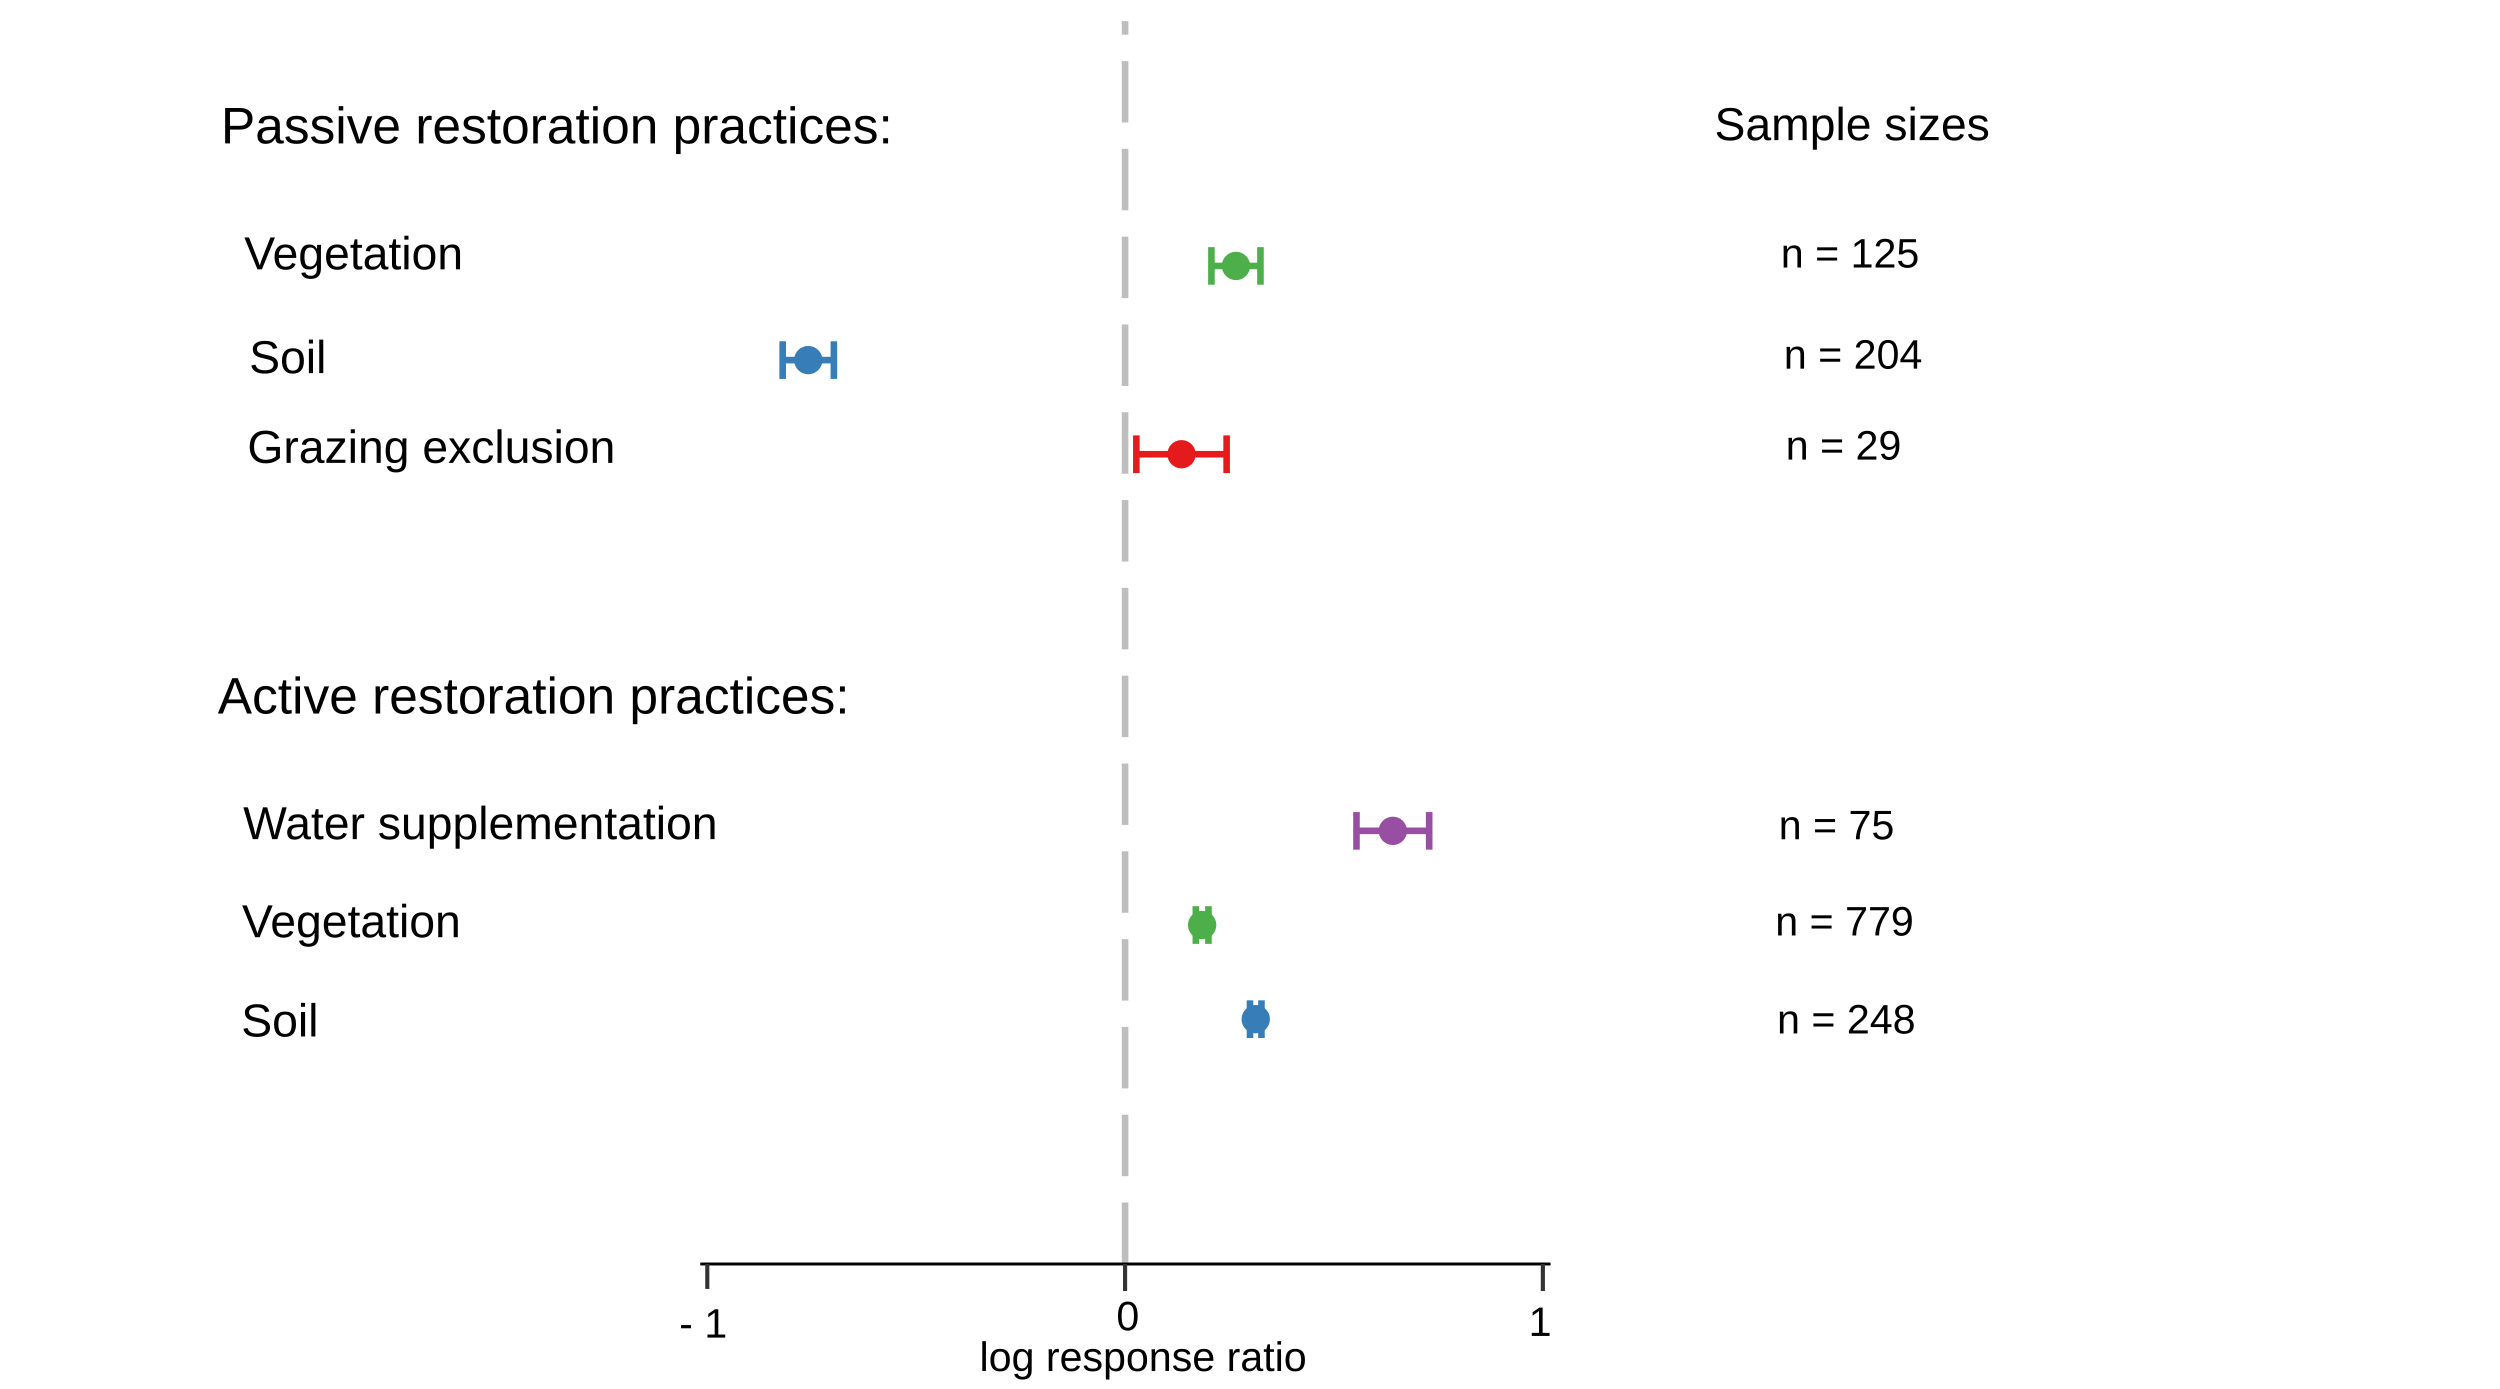
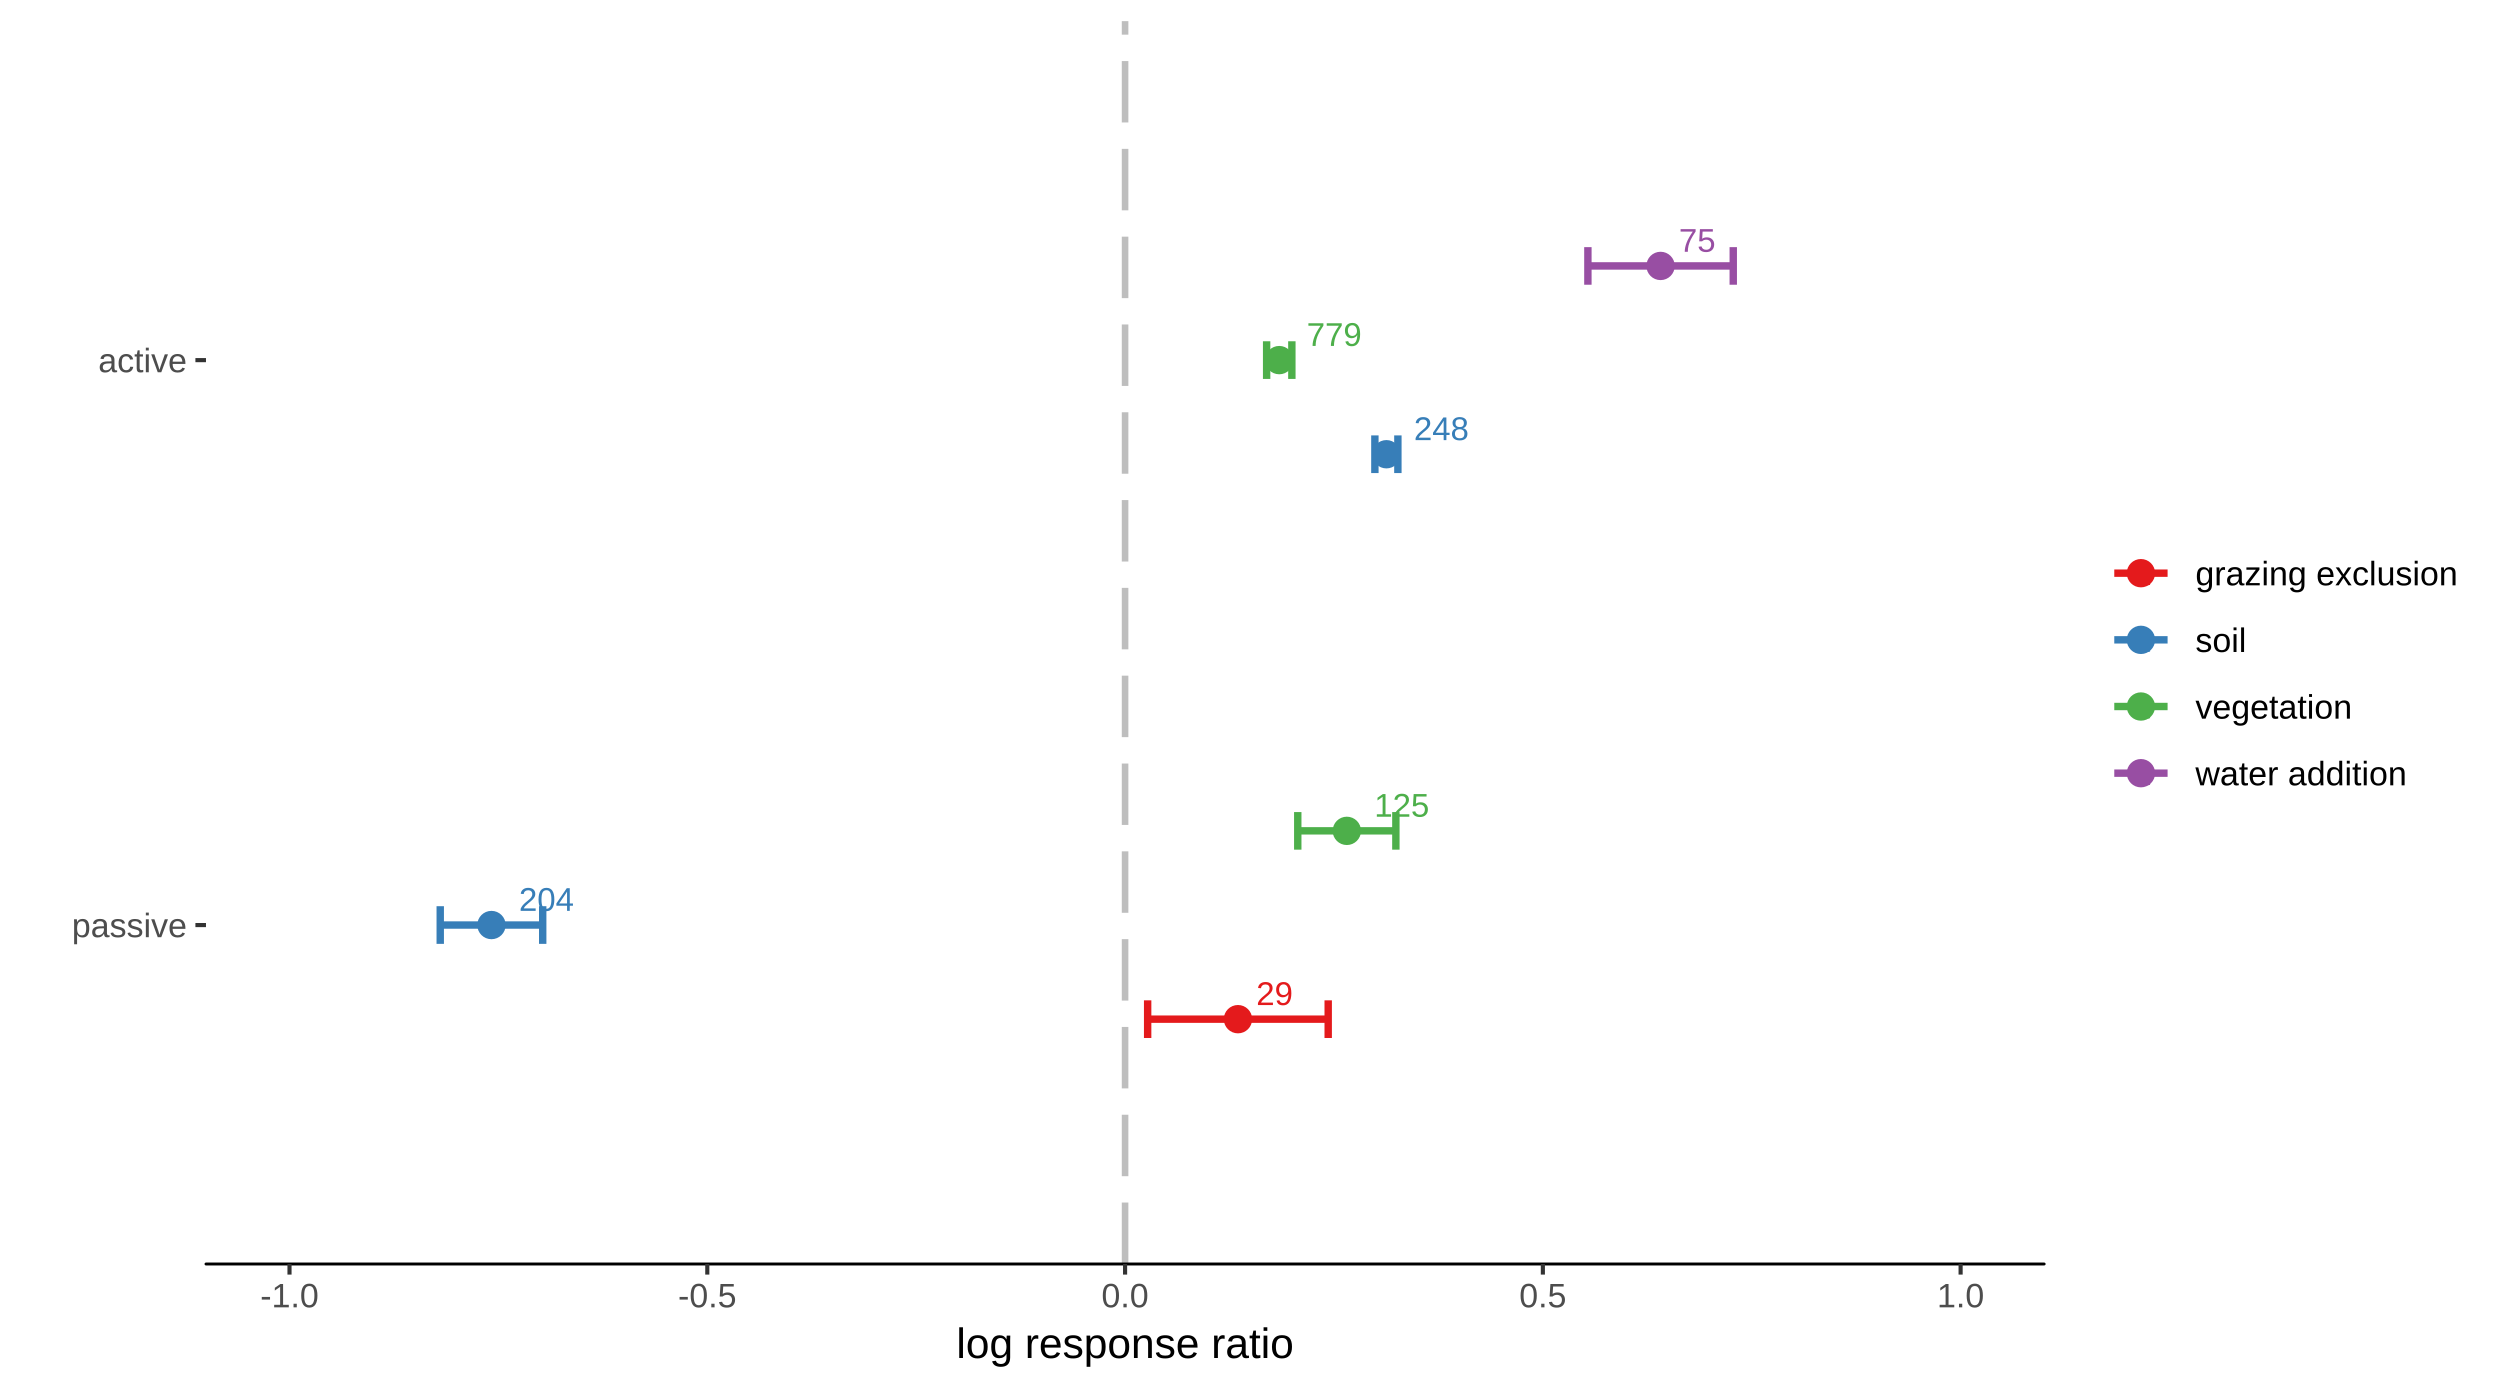
- <svg xmlns="http://www.w3.org/2000/svg" viewBox="0 0 648.00 360.00" version="1.1" id="svg22486">
-   <defs id="defs22328">
-     <style type="text/css" id="style22326">
+ <svg xmlns="http://www.w3.org/2000/svg" viewBox="0 0 648.00 360.00">
+   <defs>
+     <style type="text/css">
    line, polyline, path, rect, circle {
      fill: none;
      stroke: #000000;
      stroke-linecap: round;
      stroke-linejoin: round;
      stroke-miterlimit: 10.00;
    }
  </style>
-     <clipPath id="cpMHw2NDh8MzYwfDA=-6">
-       <rect x="0" y="0" width="648" height="360" id="rect22391-8" />
-     </clipPath>
-     <clipPath id="cpMHw2NDh8MzYwfDA=-2">
-       <rect x="0" y="0" width="648" height="360" id="rect22391-84" />
-     </clipPath>
-     <clipPath id="cpMHw2NDh8MzYwfDA=-4">
-       <rect x="0" y="0" width="648" height="360" id="rect22391-4" />
-     </clipPath>
-     <clipPath id="cpMHw2NDh8MzYwfDA=-5">
-       <rect x="0" y="0" width="648" height="360" id="rect22391-40" />
-     </clipPath>
-     <clipPath id="cpMHw2NDh8MzYwfDA=-2-4">
-       <rect x="0" y="0" width="648" height="360" id="rect22391-84-6" />
-     </clipPath>
-     <clipPath id="cpMHw2NDh8MzYwfDA=-7">
-       <rect x="0" y="0" width="648" height="360" id="rect22391-0" />
-     </clipPath>
-     <clipPath id="cpMHw2NDh8MzYwfDA=-73">
-       <rect x="0" y="0" width="648" height="360" id="rect22391-9" />
-     </clipPath>
-     <clipPath id="cpMHw2NDh8MzYwfDA=-2-3">
-       <rect x="0" y="0" width="648" height="360" id="rect22391-84-5" />
-     </clipPath>
-     <clipPath id="cpMHw2NDh8MzYwfDA=-2-3-3">
-       <rect x="0" y="0" width="648" height="360" id="rect22391-84-5-6" />
-     </clipPath>
-     <clipPath id="cpMHw2NDh8MzYwfDA=-2-3-3-7">
-       <rect x="0" y="0" width="648" height="360" id="rect22391-84-5-6-7" />
-     </clipPath>
-     <clipPath id="cpMHw2NDh8MzYwfDA=-54">
-       <rect x="0" y="0" width="648" height="360" id="rect22391-80" />
+   </defs>
+   <rect width="100%" height="100%" style="stroke: none; fill: #FFFFFF;" />
+   <rect x="0.00" y="0.00" width="648.00" height="360.00" style="stroke-width: 1.07; stroke: #FFFFFF; fill: #FFFFFF;" />
+   <defs>
+     <clipPath id="cpNTMuMzg3Nnw1MjkuODV8MzI3LjYyNXw1LjQ3OTQ1">
+       <rect x="53.39" y="5.48" width="476.46" height="322.15" />
    </clipPath>
  </defs>
-   <rect width="100%" height="100%" style="stroke: none; fill: #FFFFFF;" id="rect22330" />
-   <rect x="0.00" y="0.00" width="648.00" height="360.00" style="stroke-width: 1.07; stroke: #FFFFFF; fill: #FFFFFF;" id="rect22332" />
-   <defs id="defs22337">
-     <clipPath id="cpNTMuMzg3Nnw1MjkuODV8MzI3LjYyNXw1LjQ3OTQ1">
-       <rect x="53.39" y="5.48" width="476.46" height="322.15" id="rect22334" />
+   <rect x="53.39" y="5.48" width="476.46" height="322.15" style="stroke-width: 1.07; stroke: none; fill: #FFFFFF;" clip-path="url(#cpNTMuMzg3Nnw1MjkuODV8MzI3LjYyNXw1LjQ3OTQ1)" />
+   <circle cx="349.10" cy="215.36" r="2.49pt" style="stroke-width: 0.71; stroke: #4DAF4A; fill: #4DAF4A;" clip-path="url(#cpNTMuMzg3Nnw1MjkuODV8MzI3LjYyNXw1LjQ3OTQ1)" />
+   <circle cx="127.39" cy="239.77" r="2.49pt" style="stroke-width: 0.71; stroke: #377EB8; fill: #377EB8;" clip-path="url(#cpNTMuMzg3Nnw1MjkuODV8MzI3LjYyNXw1LjQ3OTQ1)" />
+   <circle cx="320.88" cy="264.17" r="2.49pt" style="stroke-width: 0.71; stroke: #E41A1C; fill: #E41A1C;" clip-path="url(#cpNTMuMzg3Nnw1MjkuODV8MzI3LjYyNXw1LjQ3OTQ1)" />
+   <circle cx="430.42" cy="68.93" r="2.49pt" style="stroke-width: 0.71; stroke: #984EA3; fill: #984EA3;" clip-path="url(#cpNTMuMzg3Nnw1MjkuODV8MzI3LjYyNXw1LjQ3OTQ1)" />
+   <circle cx="331.58" cy="93.34" r="2.49pt" style="stroke-width: 0.71; stroke: #4DAF4A; fill: #4DAF4A;" clip-path="url(#cpNTMuMzg3Nnw1MjkuODV8MzI3LjYyNXw1LjQ3OTQ1)" />
+   <circle cx="359.36" cy="117.74" r="2.49pt" style="stroke-width: 0.71; stroke: #377EB8; fill: #377EB8;" clip-path="url(#cpNTMuMzg3Nnw1MjkuODV8MzI3LjYyNXw1LjQ3OTQ1)" />
+   <g clip-path="url(#cpNTMuMzg3Nnw1MjkuODV8MzI3LjYyNXw1LjQ3OTQ1)">
+     <text x="356.22" y="211.70" style="font-size: 8.54px; fill: #4DAF4A; font-family: Arial;" textLength="14.24px" lengthAdjust="spacingAndGlyphs">125</text>
+   </g>
+   <g clip-path="url(#cpNTMuMzg3Nnw1MjkuODV8MzI3LjYyNXw1LjQ3OTQ1)">
+     <text x="134.51" y="236.10" style="font-size: 8.54px; fill: #377EB8; font-family: Arial;" textLength="14.24px" lengthAdjust="spacingAndGlyphs">204</text>
+   </g>
+   <g clip-path="url(#cpNTMuMzg3Nnw1MjkuODV8MzI3LjYyNXw1LjQ3OTQ1)">
+     <text x="325.62" y="260.51" style="font-size: 8.54px; fill: #E41A1C; font-family: Arial;" textLength="9.49px" lengthAdjust="spacingAndGlyphs">29</text>
+   </g>
+   <g clip-path="url(#cpNTMuMzg3Nnw1MjkuODV8MzI3LjYyNXw1LjQ3OTQ1)">
+     <text x="435.17" y="65.27" style="font-size: 8.54px; fill: #984EA3; font-family: Arial;" textLength="9.49px" lengthAdjust="spacingAndGlyphs">75</text>
+   </g>
+   <g clip-path="url(#cpNTMuMzg3Nnw1MjkuODV8MzI3LjYyNXw1LjQ3OTQ1)">
+     <text x="338.70" y="89.67" style="font-size: 8.54px; fill: #4DAF4A; font-family: Arial;" textLength="14.24px" lengthAdjust="spacingAndGlyphs">779</text>
+   </g>
+   <g clip-path="url(#cpNTMuMzg3Nnw1MjkuODV8MzI3LjYyNXw1LjQ3OTQ1)">
+     <text x="366.48" y="114.08" style="font-size: 8.54px; fill: #377EB8; font-family: Arial;" textLength="14.24px" lengthAdjust="spacingAndGlyphs">248</text>
+   </g>
+   <polyline points="361.81,220.24 361.81,210.48 " style="stroke-width: 1.92; stroke: #4DAF4A; stroke-linecap: butt;" clip-path="url(#cpNTMuMzg3Nnw1MjkuODV8MzI3LjYyNXw1LjQ3OTQ1)" />
+   <polyline points="361.81,215.36 336.38,215.36 " style="stroke-width: 1.92; stroke: #4DAF4A; stroke-linecap: butt;" clip-path="url(#cpNTMuMzg3Nnw1MjkuODV8MzI3LjYyNXw1LjQ3OTQ1)" />
+   <polyline points="336.38,220.24 336.38,210.48 " style="stroke-width: 1.92; stroke: #4DAF4A; stroke-linecap: butt;" clip-path="url(#cpNTMuMzg3Nnw1MjkuODV8MzI3LjYyNXw1LjQ3OTQ1)" />
+   <polyline points="140.67,244.65 140.67,234.89 " style="stroke-width: 1.92; stroke: #377EB8; stroke-linecap: butt;" clip-path="url(#cpNTMuMzg3Nnw1MjkuODV8MzI3LjYyNXw1LjQ3OTQ1)" />
+   <polyline points="140.67,239.77 114.11,239.77 " style="stroke-width: 1.92; stroke: #377EB8; stroke-linecap: butt;" clip-path="url(#cpNTMuMzg3Nnw1MjkuODV8MzI3LjYyNXw1LjQ3OTQ1)" />
+   <polyline points="114.11,244.65 114.11,234.89 " style="stroke-width: 1.92; stroke: #377EB8; stroke-linecap: butt;" clip-path="url(#cpNTMuMzg3Nnw1MjkuODV8MzI3LjYyNXw1LjQ3OTQ1)" />
+   <polyline points="344.27,269.05 344.27,259.29 " style="stroke-width: 1.92; stroke: #E41A1C; stroke-linecap: butt;" clip-path="url(#cpNTMuMzg3Nnw1MjkuODV8MzI3LjYyNXw1LjQ3OTQ1)" />
+   <polyline points="344.27,264.17 297.47,264.17 " style="stroke-width: 1.92; stroke: #E41A1C; stroke-linecap: butt;" clip-path="url(#cpNTMuMzg3Nnw1MjkuODV8MzI3LjYyNXw1LjQ3OTQ1)" />
+   <polyline points="297.47,269.05 297.47,259.29 " style="stroke-width: 1.92; stroke: #E41A1C; stroke-linecap: butt;" clip-path="url(#cpNTMuMzg3Nnw1MjkuODV8MzI3LjYyNXw1LjQ3OTQ1)" />
+   <polyline points="449.26,73.81 449.26,64.05 " style="stroke-width: 1.92; stroke: #984EA3; stroke-linecap: butt;" clip-path="url(#cpNTMuMzg3Nnw1MjkuODV8MzI3LjYyNXw1LjQ3OTQ1)" />
+   <polyline points="449.26,68.93 411.58,68.93 " style="stroke-width: 1.92; stroke: #984EA3; stroke-linecap: butt;" clip-path="url(#cpNTMuMzg3Nnw1MjkuODV8MzI3LjYyNXw1LjQ3OTQ1)" />
+   <polyline points="411.58,73.81 411.58,64.05 " style="stroke-width: 1.92; stroke: #984EA3; stroke-linecap: butt;" clip-path="url(#cpNTMuMzg3Nnw1MjkuODV8MzI3LjYyNXw1LjQ3OTQ1)" />
+   <polyline points="334.85,98.22 334.85,88.46 " style="stroke-width: 1.92; stroke: #4DAF4A; stroke-linecap: butt;" clip-path="url(#cpNTMuMzg3Nnw1MjkuODV8MzI3LjYyNXw1LjQ3OTQ1)" />
+   <polyline points="334.85,93.34 328.31,93.34 " style="stroke-width: 1.92; stroke: #4DAF4A; stroke-linecap: butt;" clip-path="url(#cpNTMuMzg3Nnw1MjkuODV8MzI3LjYyNXw1LjQ3OTQ1)" />
+   <polyline points="328.31,98.22 328.31,88.46 " style="stroke-width: 1.92; stroke: #4DAF4A; stroke-linecap: butt;" clip-path="url(#cpNTMuMzg3Nnw1MjkuODV8MzI3LjYyNXw1LjQ3OTQ1)" />
+   <polyline points="362.33,122.62 362.33,112.86 " style="stroke-width: 1.92; stroke: #377EB8; stroke-linecap: butt;" clip-path="url(#cpNTMuMzg3Nnw1MjkuODV8MzI3LjYyNXw1LjQ3OTQ1)" />
+   <polyline points="362.33,117.74 356.37,117.74 " style="stroke-width: 1.92; stroke: #377EB8; stroke-linecap: butt;" clip-path="url(#cpNTMuMzg3Nnw1MjkuODV8MzI3LjYyNXw1LjQ3OTQ1)" />
+   <polyline points="356.37,122.62 356.37,112.86 " style="stroke-width: 1.92; stroke: #377EB8; stroke-linecap: butt;" clip-path="url(#cpNTMuMzg3Nnw1MjkuODV8MzI3LjYyNXw1LjQ3OTQ1)" />
+   <line x1="291.62" y1="327.63" x2="291.62" y2="5.48" style="stroke-width: 1.71; stroke: #BEBEBE; stroke-dasharray: 15.93,6.83; stroke-linecap: butt;" clip-path="url(#cpNTMuMzg3Nnw1MjkuODV8MzI3LjYyNXw1LjQ3OTQ1)" />
+   <defs>
+     <clipPath id="cpMHw2NDh8MzYwfDA=">
+       <rect x="0.00" y="0.00" width="648.00" height="360.00" />
    </clipPath>
  </defs>
-   <rect x="53.39" y="5.48" width="476.46" height="322.15" style="stroke-width: 1.07; stroke: none; fill: #FFFFFF;" clip-path="url(#cpNTMuMzg3Nnw1MjkuODV8MzI3LjYyNXw1LjQ3OTQ1)" id="rect22339" />
-   <circle cx="361.02" cy="215.36" r="2.49pt" style="stroke-width: 0.71; stroke: #984EA3; fill: #984EA3;" clip-path="url(#cpNTMuMzg3Nnw1MjkuODV8MzI3LjYyNXw1LjQ3OTQ1)" id="circle22341" />
-   <circle cx="311.60" cy="239.77" r="2.49pt" style="stroke-width: 0.71; stroke: #4DAF4A; fill: #4DAF4A;" clip-path="url(#cpNTMuMzg3Nnw1MjkuODV8MzI3LjYyNXw1LjQ3OTQ1)" id="circle22343" />
-   <circle cx="325.49" cy="264.17" r="2.49pt" style="stroke-width: 0.71; stroke: #377EB8; fill: #377EB8;" clip-path="url(#cpNTMuMzg3Nnw1MjkuODV8MzI3LjYyNXw1LjQ3OTQ1)" id="circle22345" />
-   <circle cx="320.36" cy="68.93" r="2.49pt" style="stroke-width: 0.71; stroke: #4DAF4A; fill: #4DAF4A;" clip-path="url(#cpNTMuMzg3Nnw1MjkuODV8MzI3LjYyNXw1LjQ3OTQ1)" id="circle22347" />
-   <circle cx="209.50" cy="93.34" r="2.49pt" style="stroke-width: 0.71; stroke: #377EB8; fill: #377EB8;" clip-path="url(#cpNTMuMzg3Nnw1MjkuODV8MzI3LjYyNXw1LjQ3OTQ1)" id="circle22349" />
-   <circle cx="306.25" cy="117.74" r="2.49pt" style="stroke-width: 0.71; stroke: #E41A1C; fill: #E41A1C;" clip-path="url(#cpNTMuMzg3Nnw1MjkuODV8MzI3LjYyNXw1LjQ3OTQ1)" id="circle22351" />
-   <polyline points="370.44,220.24 370.44,210.48 " style="stroke-width: 1.71; stroke: #984EA3; stroke-linecap: butt;" clip-path="url(#cpNTMuMzg3Nnw1MjkuODV8MzI3LjYyNXw1LjQ3OTQ1)" id="polyline22353" />
-   <polyline points="370.44,215.36 351.60,215.36 " style="stroke-width: 1.71; stroke: #984EA3; stroke-linecap: butt;" clip-path="url(#cpNTMuMzg3Nnw1MjkuODV8MzI3LjYyNXw1LjQ3OTQ1)" id="polyline22355" />
-   <polyline points="351.60,220.24 351.60,210.48 " style="stroke-width: 1.71; stroke: #984EA3; stroke-linecap: butt;" clip-path="url(#cpNTMuMzg3Nnw1MjkuODV8MzI3LjYyNXw1LjQ3OTQ1)" id="polyline22357" />
-   <polyline points="313.23,244.65 313.23,234.89 " style="stroke-width: 1.71; stroke: #4DAF4A; stroke-linecap: butt;" clip-path="url(#cpNTMuMzg3Nnw1MjkuODV8MzI3LjYyNXw1LjQ3OTQ1)" id="polyline22359" />
-   <polyline points="313.23,239.77 309.96,239.77 " style="stroke-width: 1.71; stroke: #4DAF4A; stroke-linecap: butt;" clip-path="url(#cpNTMuMzg3Nnw1MjkuODV8MzI3LjYyNXw1LjQ3OTQ1)" id="polyline22361" />
-   <polyline points="309.96,244.65 309.96,234.89 " style="stroke-width: 1.71; stroke: #4DAF4A; stroke-linecap: butt;" clip-path="url(#cpNTMuMzg3Nnw1MjkuODV8MzI3LjYyNXw1LjQ3OTQ1)" id="polyline22363" />
-   <polyline points="326.97,269.05 326.97,259.29 " style="stroke-width: 1.71; stroke: #377EB8; stroke-linecap: butt;" clip-path="url(#cpNTMuMzg3Nnw1MjkuODV8MzI3LjYyNXw1LjQ3OTQ1)" id="polyline22365" />
-   <polyline points="326.97,264.17 324.00,264.17 " style="stroke-width: 1.71; stroke: #377EB8; stroke-linecap: butt;" clip-path="url(#cpNTMuMzg3Nnw1MjkuODV8MzI3LjYyNXw1LjQ3OTQ1)" id="polyline22367" />
-   <polyline points="324.00,269.05 324.00,259.29 " style="stroke-width: 1.71; stroke: #377EB8; stroke-linecap: butt;" clip-path="url(#cpNTMuMzg3Nnw1MjkuODV8MzI3LjYyNXw1LjQ3OTQ1)" id="polyline22369" />
-   <polyline points="326.71,73.81 326.71,64.05 " style="stroke-width: 1.71; stroke: #4DAF4A; stroke-linecap: butt;" clip-path="url(#cpNTMuMzg3Nnw1MjkuODV8MzI3LjYyNXw1LjQ3OTQ1)" id="polyline22371" />
-   <polyline points="326.71,68.93 314.00,68.93 " style="stroke-width: 1.71; stroke: #4DAF4A; stroke-linecap: butt;" clip-path="url(#cpNTMuMzg3Nnw1MjkuODV8MzI3LjYyNXw1LjQ3OTQ1)" id="polyline22373" />
-   <polyline points="314.00,73.81 314.00,64.05 " style="stroke-width: 1.71; stroke: #4DAF4A; stroke-linecap: butt;" clip-path="url(#cpNTMuMzg3Nnw1MjkuODV8MzI3LjYyNXw1LjQ3OTQ1)" id="polyline22375" />
-   <polyline points="216.14,98.22 216.14,88.46 " style="stroke-width: 1.71; stroke: #377EB8; stroke-linecap: butt;" clip-path="url(#cpNTMuMzg3Nnw1MjkuODV8MzI3LjYyNXw1LjQ3OTQ1)" id="polyline22377" />
-   <polyline points="216.14,93.34 202.87,93.34 " style="stroke-width: 1.71; stroke: #377EB8; stroke-linecap: butt;" clip-path="url(#cpNTMuMzg3Nnw1MjkuODV8MzI3LjYyNXw1LjQ3OTQ1)" id="polyline22379" />
-   <polyline points="202.87,98.22 202.87,88.46 " style="stroke-width: 1.71; stroke: #377EB8; stroke-linecap: butt;" clip-path="url(#cpNTMuMzg3Nnw1MjkuODV8MzI3LjYyNXw1LjQ3OTQ1)" id="polyline22381" />
-   <polyline points="317.94,122.62 317.94,112.86 " style="stroke-width: 1.71; stroke: #E41A1C; stroke-linecap: butt;" clip-path="url(#cpNTMuMzg3Nnw1MjkuODV8MzI3LjYyNXw1LjQ3OTQ1)" id="polyline22383" />
-   <polyline points="317.94,117.74 294.54,117.74 " style="stroke-width: 1.71; stroke: #E41A1C; stroke-linecap: butt;" clip-path="url(#cpNTMuMzg3Nnw1MjkuODV8MzI3LjYyNXw1LjQ3OTQ1)" id="polyline22385" />
-   <polyline points="294.54,122.62 294.54,112.86 " style="stroke-width: 1.71; stroke: #E41A1C; stroke-linecap: butt;" clip-path="url(#cpNTMuMzg3Nnw1MjkuODV8MzI3LjYyNXw1LjQ3OTQ1)" id="polyline22387" />
-   <line x1="291.62" y1="327.63" x2="291.62" y2="5.48" style="stroke-width: 1.71; stroke: #BEBEBE; stroke-dasharray: 15.93,6.83; stroke-linecap: butt;" clip-path="url(#cpNTMuMzg3Nnw1MjkuODV8MzI3LjYyNXw1LjQ3OTQ1)" id="line22389" />
-   <defs id="defs22394">
-     <clipPath id="cpMHw2NDh8MzYwfDA=">
-       <rect x="0.00" y="0.00" width="648.00" height="360.00" id="rect22391" />
-     </clipPath>
-   </defs>
-   <polyline points="53.39,327.63 529.85,327.63 " style="fill:none;stroke:#000000;stroke-width:0.75;stroke-linecap:round;stroke-linejoin:round;stroke-miterlimit:10" clip-path="url(#cpMHw2NDh8MzYwfDA=)" id="polyline22408" transform="matrix(0.4619691,0,0,1,156.9864,0)" />
-   <polyline points="183.33,330.37 183.33,327.63 " style="fill:none;stroke:#333333;stroke-width:1.07;stroke-linecap:butt;stroke-linejoin:round;stroke-miterlimit:10" clip-path="url(#cpMHw2NDh8MzYwfDA=)" id="polyline22412" transform="matrix(1,0,0,2.358907,0,-445.2186)" />
-   <polyline points="291.62,330.37 291.62,327.63 " style="fill:none;stroke:#333333;stroke-width:1.07;stroke-linecap:butt;stroke-linejoin:round;stroke-miterlimit:10" clip-path="url(#cpMHw2NDh8MzYwfDA=)" id="polyline22414" transform="matrix(1,0,0,2.553036,0,-508.8213)" />
-   <polyline points="399.91,330.37 399.91,327.63 " style="fill:none;stroke:#333333;stroke-width:1.07;stroke-linecap:butt;stroke-linejoin:round;stroke-miterlimit:10" clip-path="url(#cpMHw2NDh8MzYwfDA=)" id="polyline22416" transform="matrix(1,0,0,2.553036,0,-508.8213)" />
-   <rect x="546.29" y="139.93" width="17.28" height="17.28" style="stroke-width: 1.07; stroke: none; fill: #FFFFFF;" clip-path="url(#cpMHw2NDh8MzYwfDA=)" id="rect22446" />
-   <rect x="546.29" y="157.21" width="17.28" height="17.28" style="stroke-width: 1.07; stroke: none; fill: #FFFFFF;" clip-path="url(#cpMHw2NDh8MzYwfDA=)" id="rect22452" />
-   <rect x="546.29" y="174.49" width="17.28" height="17.28" style="stroke-width: 1.07; stroke: none; fill: #FFFFFF;" clip-path="url(#cpMHw2NDh8MzYwfDA=)" id="rect22458" />
-   <rect x="546.29" y="191.77" width="17.28" height="17.28" style="stroke-width: 1.07; stroke: none; fill: #FFFFFF;" clip-path="url(#cpMHw2NDh8MzYwfDA=)" id="rect22464" />
-   <text xml:space="preserve" style="font-style:normal;font-variant:normal;font-weight:bold;font-stretch:normal;font-size:40px;line-height:1.25;font-family:Arial;-inkscape-font-specification:'Arial Bold';letter-spacing:0px;word-spacing:0px;fill:#000000;fill-opacity:1;stroke:none" x="57.266" y="37.166" id="text22779">
-     <tspan id="tspan22777" x="57.266" y="37.166" style="font-style:normal;font-variant:normal;font-weight:normal;font-stretch:normal;font-size:13.333px;font-family:Arial;-inkscape-font-specification:Arial">Passive restoration practices:</tspan>
-   </text>
-   <text xml:space="preserve" style="font-style:normal;font-variant:normal;font-weight:bold;font-stretch:normal;font-size:40px;line-height:1.25;font-family:Arial;-inkscape-font-specification:'Arial Bold';letter-spacing:0px;word-spacing:0px;fill:#000000;fill-opacity:1;stroke:none" x="56.443" y="184.954" id="text22779-7">
-     <tspan id="tspan22777-5" x="56.443" y="184.954" style="font-style:normal;font-variant:normal;font-weight:normal;font-stretch:normal;font-size:13.333px;font-family:Arial;-inkscape-font-specification:Arial">Active restoration practices:</tspan>
-   </text>
-   <text xml:space="preserve" style="font-style:normal;font-variant:normal;font-weight:bold;font-stretch:normal;font-size:40px;line-height:1.25;font-family:Arial;-inkscape-font-specification:'Arial Bold';letter-spacing:0px;word-spacing:0px;fill:#000000;fill-opacity:1;stroke:none" x="63.308" y="69.809" id="text22801">
-     <tspan id="tspan22799" x="63.308" y="69.809" style="font-style:normal;font-variant:normal;font-weight:normal;font-stretch:normal;font-size:12px;font-family:Arial;-inkscape-font-specification:Arial">Vegetation</tspan>
-   </text>
-   <text xml:space="preserve" style="font-style:normal;font-variant:normal;font-weight:bold;font-stretch:normal;font-size:40px;line-height:1.25;font-family:Arial;-inkscape-font-specification:'Arial Bold';letter-spacing:0px;word-spacing:0px;fill:#000000;fill-opacity:1;stroke:none" x="62.719" y="242.926" id="text22801-6">
-     <tspan id="tspan22799-8" x="62.719" y="242.926" style="font-style:normal;font-variant:normal;font-weight:normal;font-stretch:normal;font-size:12px;font-family:Arial;-inkscape-font-specification:Arial">Vegetation</tspan>
-   </text>
-   <text xml:space="preserve" style="font-style:normal;font-variant:normal;font-weight:bold;font-stretch:normal;font-size:40px;line-height:1.25;font-family:Arial;-inkscape-font-specification:'Arial Bold';letter-spacing:0px;word-spacing:0px;fill:#000000;fill-opacity:1;stroke:none" x="64.59" y="96.723" id="text22823">
-     <tspan id="tspan22821" x="64.59" y="96.723" style="font-style:normal;font-variant:normal;font-weight:normal;font-stretch:normal;font-size:12px;font-family:Arial;-inkscape-font-specification:Arial">Soil</tspan>
-   </text>
-   <text xml:space="preserve" style="font-style:normal;font-variant:normal;font-weight:bold;font-stretch:normal;font-size:40px;line-height:1.25;font-family:Arial;-inkscape-font-specification:'Arial Bold';letter-spacing:0px;word-spacing:0px;fill:#000000;fill-opacity:1;stroke:none" x="62.54" y="268.654" id="text22823-2">
-     <tspan id="tspan22821-0" x="62.54" y="268.654" style="font-style:normal;font-variant:normal;font-weight:normal;font-stretch:normal;font-size:12px;font-family:Arial;-inkscape-font-specification:Arial">Soil</tspan>
-   </text>
-   <text xml:space="preserve" style="font-style:normal;font-variant:normal;font-weight:bold;font-stretch:normal;font-size:40px;line-height:1.25;font-family:Arial;-inkscape-font-specification:'Arial Bold';letter-spacing:0px;word-spacing:0px;fill:#000000;fill-opacity:1;stroke:none" x="64.118" y="119.976" id="text22845">
-     <tspan id="tspan22843" x="64.118" y="119.976" style="font-style:normal;font-variant:normal;font-weight:normal;font-stretch:normal;font-size:12px;font-family:Arial;-inkscape-font-specification:Arial">Grazing exclusion</tspan>
-   </text>
-   <text xml:space="preserve" style="font-style:normal;font-variant:normal;font-weight:bold;font-stretch:normal;font-size:40px;line-height:1.25;font-family:Arial;-inkscape-font-specification:'Arial Bold';letter-spacing:0px;word-spacing:0px;fill:#000000;fill-opacity:1;stroke:none" x="63.041" y="217.51" id="text22849">
-     <tspan id="tspan22847" x="63.041" y="217.51" style="font-style:normal;font-variant:normal;font-weight:normal;font-stretch:normal;font-size:12px;font-family:Arial;-inkscape-font-specification:Arial">Water supplementation</tspan>
-   </text>
-   <text xml:space="preserve" style="font-style:normal;font-variant:normal;font-weight:bold;font-stretch:normal;font-size:40px;line-height:1.25;font-family:Arial;-inkscape-font-specification:'Arial Bold';letter-spacing:0px;word-spacing:0px;fill:#000000;fill-opacity:1;stroke:none" x="444.406" y="36.33" id="text22853">
-     <tspan id="tspan22851" x="444.406" y="36.33" style="font-style:normal;font-variant:normal;font-weight:normal;font-stretch:normal;font-size:12px;font-family:Arial;-inkscape-font-specification:Arial">Sample sizes</tspan>
-   </text>
-   <text xml:space="preserve" style="font-style:normal;font-variant:normal;font-weight:bold;font-stretch:normal;font-size:40px;line-height:1.25;font-family:Arial;-inkscape-font-specification:'Arial Bold';letter-spacing:0px;word-spacing:0px;fill:#000000;fill-opacity:1;stroke:none" x="461.588" y="69.337" id="text22857">
-     <tspan id="tspan22855" x="461.588" y="69.337" style="font-style:normal;font-variant:normal;font-weight:normal;font-stretch:normal;font-size:10.667px;font-family:Arial;-inkscape-font-specification:Arial">n = 125</tspan>
-   </text>
-   <text xml:space="preserve" style="font-style:normal;font-variant:normal;font-weight:bold;font-stretch:normal;font-size:40px;line-height:1.25;font-family:Arial;-inkscape-font-specification:'Arial Bold';letter-spacing:0px;word-spacing:0px;fill:#000000;fill-opacity:1;stroke:none" x="462.38" y="95.554" id="text22861">
-     <tspan id="tspan22859" x="462.38" y="95.554" style="font-style:normal;font-variant:normal;font-weight:normal;font-stretch:normal;font-size:10.667px;font-family:Arial;-inkscape-font-specification:Arial">n = 204</tspan>
-   </text>
-   <text xml:space="preserve" style="font-style:normal;font-variant:normal;font-weight:bold;font-stretch:normal;font-size:40px;line-height:1.25;font-family:Arial;-inkscape-font-specification:'Arial Bold';letter-spacing:0px;word-spacing:0px;fill:#000000;fill-opacity:1;stroke:none" x="462.869" y="119.12" id="text22861-3">
-     <tspan id="tspan22859-2" x="462.869" y="119.12" style="font-style:normal;font-variant:normal;font-weight:normal;font-stretch:normal;font-size:10.667px;font-family:Arial;-inkscape-font-specification:Arial">n = 29</tspan>
-   </text>
-   <text xml:space="preserve" style="font-style:normal;font-variant:normal;font-weight:bold;font-stretch:normal;font-size:40px;line-height:1.25;font-family:Arial;-inkscape-font-specification:'Arial Bold';letter-spacing:0px;word-spacing:0px;fill:#000000;fill-opacity:1;stroke:none" x="461.049" y="217.534" id="text22861-3-9">
-     <tspan id="tspan22859-2-2" x="461.049" y="217.534" style="font-style:normal;font-variant:normal;font-weight:normal;font-stretch:normal;font-size:10.667px;font-family:Arial;-inkscape-font-specification:Arial">n = 75</tspan>
-   </text>
-   <text xml:space="preserve" style="font-style:normal;font-variant:normal;font-weight:bold;font-stretch:normal;font-size:40px;line-height:1.25;font-family:Arial;-inkscape-font-specification:'Arial Bold';letter-spacing:0px;word-spacing:0px;fill:#000000;fill-opacity:1;stroke:none" x="460.153" y="242.479" id="text22861-3-9-0">
-     <tspan id="tspan22859-2-2-1" x="460.153" y="242.479" style="font-style:normal;font-variant:normal;font-weight:normal;font-stretch:normal;font-size:10.667px;font-family:Arial;-inkscape-font-specification:Arial">n = 779</tspan>
-   </text>
-   <text xml:space="preserve" style="font-style:normal;font-variant:normal;font-weight:bold;font-stretch:normal;font-size:40px;line-height:1.25;font-family:Arial;-inkscape-font-specification:'Arial Bold';letter-spacing:0px;word-spacing:0px;fill:#000000;fill-opacity:1;stroke:none" x="460.621" y="267.872" id="text22861-3-9-0-1">
-     <tspan id="tspan22859-2-2-1-5" x="460.621" y="267.872" style="font-style:normal;font-variant:normal;font-weight:normal;font-stretch:normal;font-size:10.667px;font-family:Arial;-inkscape-font-specification:Arial">n = 248</tspan>
-   </text>
-   <text xml:space="preserve" style="font-style:normal;font-variant:normal;font-weight:bold;font-stretch:normal;font-size:40px;line-height:1.25;font-family:Arial;-inkscape-font-specification:'Arial Bold';letter-spacing:0px;word-spacing:0px;fill:#000000;fill-opacity:1;stroke:none" x="253.894" y="355.362" id="text22955">
-     <tspan id="tspan22953" x="253.894" y="355.362" style="font-style:normal;font-variant:normal;font-weight:normal;font-stretch:normal;font-size:10.667px;font-family:Arial;-inkscape-font-specification:Arial">log response ratio</tspan>
-   </text>
-   <text xml:space="preserve" style="font-style:normal;font-variant:normal;font-weight:bold;font-stretch:normal;font-size:40px;line-height:1.25;font-family:Arial;-inkscape-font-specification:'Arial Bold';letter-spacing:0px;word-spacing:0px;fill:#000000;fill-opacity:1;stroke:none" x="176.043" y="346.702" id="text22984">
-     <tspan id="tspan22982" x="176.043" y="346.702" style="font-style:normal;font-variant:normal;font-weight:normal;font-stretch:normal;font-size:10.667px;font-family:Arial;-inkscape-font-specification:Arial">- 1</tspan>
-   </text>
-   <text xml:space="preserve" style="font-style:normal;font-variant:normal;font-weight:bold;font-stretch:normal;font-size:40px;line-height:1.25;font-family:Arial;-inkscape-font-specification:'Arial Bold';letter-spacing:0px;word-spacing:0px;fill:#000000;fill-opacity:1;stroke:none" x="289.362" y="344.808" id="text22988">
-     <tspan id="tspan22986" x="289.362" y="344.808" style="font-style:normal;font-variant:normal;font-weight:normal;font-stretch:normal;font-size:10.667px;font-family:Arial;-inkscape-font-specification:Arial">0</tspan>
-   </text>
-   <text xml:space="preserve" style="font-style:normal;font-variant:normal;font-weight:bold;font-stretch:normal;font-size:40px;line-height:1.25;font-family:Arial;-inkscape-font-specification:'Arial Bold';letter-spacing:0px;word-spacing:0px;fill:#000000;fill-opacity:1;stroke:none" x="396.222" y="346.28" id="text22984-1">
-     <tspan id="tspan22982-6" x="396.222" y="346.28" style="font-style:normal;font-variant:normal;font-weight:normal;font-stretch:normal;font-size:10.667px;font-family:Arial;-inkscape-font-specification:Arial">1</tspan>
-   </text>
-   <text xml:space="preserve" style="font-style:normal;font-variant:normal;font-weight:bold;font-stretch:normal;font-size:40px;line-height:1.25;font-family:Arial;-inkscape-font-specification:'Arial Bold';letter-spacing:0px;word-spacing:0px;fill:#000000;fill-opacity:1;stroke:none" x="557.447" y="36.596" id="text23028">
-     <tspan id="tspan23026" x="557.447" y="72.626" />
-   </text>
-   <rect style="opacity:0;fill:none;stroke:none;stroke-linecap:round;stroke-linejoin:round;stroke-miterlimit:10;stroke-opacity:1" id="rect23064" width="503.723" height="82.979" x="38.298" y="48.298" />
+   <g clip-path="url(#cpMHw2NDh8MzYwfDA=)">
+     <text x="18.62" y="242.92" style="font-size: 8.80px; fill: #4D4D4D; font-family: Arial;" textLength="29.84px" lengthAdjust="spacingAndGlyphs">passive</text>
+   </g>
+   <g clip-path="url(#cpMHw2NDh8MzYwfDA=)">
+     <text x="25.47" y="96.49" style="font-size: 8.80px; fill: #4D4D4D; font-family: Arial;" textLength="22.99px" lengthAdjust="spacingAndGlyphs">active</text>
+   </g>
+   <polyline points="50.65,239.77 53.39,239.77 " style="stroke-width: 1.07; stroke: #333333; stroke-linecap: butt;" clip-path="url(#cpMHw2NDh8MzYwfDA=)" />
+   <polyline points="50.65,93.34 53.39,93.34 " style="stroke-width: 1.07; stroke: #333333; stroke-linecap: butt;" clip-path="url(#cpMHw2NDh8MzYwfDA=)" />
+   <polyline points="53.39,327.63 529.85,327.63 " style="stroke-width: 0.75;" clip-path="url(#cpMHw2NDh8MzYwfDA=)" />
+   <polyline points="75.04,330.37 75.04,327.63 " style="stroke-width: 1.07; stroke: #333333; stroke-linecap: butt;" clip-path="url(#cpMHw2NDh8MzYwfDA=)" />
+   <polyline points="183.33,330.37 183.33,327.63 " style="stroke-width: 1.07; stroke: #333333; stroke-linecap: butt;" clip-path="url(#cpMHw2NDh8MzYwfDA=)" />
+   <polyline points="291.62,330.37 291.62,327.63 " style="stroke-width: 1.07; stroke: #333333; stroke-linecap: butt;" clip-path="url(#cpMHw2NDh8MzYwfDA=)" />
+   <polyline points="399.91,330.37 399.91,327.63 " style="stroke-width: 1.07; stroke: #333333; stroke-linecap: butt;" clip-path="url(#cpMHw2NDh8MzYwfDA=)" />
+   <polyline points="508.19,330.37 508.19,327.63 " style="stroke-width: 1.07; stroke: #333333; stroke-linecap: butt;" clip-path="url(#cpMHw2NDh8MzYwfDA=)" />
+   <g clip-path="url(#cpMHw2NDh8MzYwfDA=)">
+     <text x="67.46" y="338.86" style="font-size: 8.80px; fill: #4D4D4D; font-family: Arial;" textLength="15.16px" lengthAdjust="spacingAndGlyphs">-1.0</text>
+   </g>
+   <g clip-path="url(#cpMHw2NDh8MzYwfDA=)">
+     <text x="175.75" y="338.86" style="font-size: 8.80px; fill: #4D4D4D; font-family: Arial;" textLength="15.16px" lengthAdjust="spacingAndGlyphs">-0.5</text>
+   </g>
+   <g clip-path="url(#cpMHw2NDh8MzYwfDA=)">
+     <text x="285.50" y="338.86" style="font-size: 8.80px; fill: #4D4D4D; font-family: Arial;" textLength="12.23px" lengthAdjust="spacingAndGlyphs">0.0</text>
+   </g>
+   <g clip-path="url(#cpMHw2NDh8MzYwfDA=)">
+     <text x="393.79" y="338.86" style="font-size: 8.80px; fill: #4D4D4D; font-family: Arial;" textLength="12.23px" lengthAdjust="spacingAndGlyphs">0.5</text>
+   </g>
+   <g clip-path="url(#cpMHw2NDh8MzYwfDA=)">
+     <text x="502.08" y="338.86" style="font-size: 8.80px; fill: #4D4D4D; font-family: Arial;" textLength="12.23px" lengthAdjust="spacingAndGlyphs">1.0</text>
+   </g>
+   <g clip-path="url(#cpMHw2NDh8MzYwfDA=)">
+     <text x="247.90" y="352.00" style="font-size: 11.00px; font-family: Arial;" textLength="87.44px" lengthAdjust="spacingAndGlyphs">log response ratio</text>
+   </g>
+   <rect x="540.81" y="118.57" width="101.71" height="95.96" style="stroke-width: 1.07; stroke: none; fill: #FFFFFF;" clip-path="url(#cpMHw2NDh8MzYwfDA=)" />
+   <rect x="546.29" y="139.93" width="17.28" height="17.28" style="stroke-width: 1.07; stroke: none; fill: #FFFFFF;" clip-path="url(#cpMHw2NDh8MzYwfDA=)" />
+   <circle cx="554.93" cy="148.57" r="2.49pt" style="stroke-width: 0.71; stroke: #E41A1C; fill: #E41A1C;" clip-path="url(#cpMHw2NDh8MzYwfDA=)" />
+   <g clip-path="url(#cpMHw2NDh8MzYwfDA=)">
+     <text x="552.55" y="151.63" style="font-size: 8.54px; fill: #E41A1C; font-family: Arial;" textLength="4.75px" lengthAdjust="spacingAndGlyphs">a</text>
+   </g>
+   <line x1="548.02" y1="148.57" x2="561.84" y2="148.57" style="stroke-width: 1.92; stroke: #E41A1C; stroke-linecap: butt;" clip-path="url(#cpMHw2NDh8MzYwfDA=)" />
+   <rect x="546.29" y="157.21" width="17.28" height="17.28" style="stroke-width: 1.07; stroke: none; fill: #FFFFFF;" clip-path="url(#cpMHw2NDh8MzYwfDA=)" />
+   <circle cx="554.93" cy="165.85" r="2.49pt" style="stroke-width: 0.71; stroke: #377EB8; fill: #377EB8;" clip-path="url(#cpMHw2NDh8MzYwfDA=)" />
+   <g clip-path="url(#cpMHw2NDh8MzYwfDA=)">
+     <text x="552.55" y="168.91" style="font-size: 8.54px; fill: #377EB8; font-family: Arial;" textLength="4.75px" lengthAdjust="spacingAndGlyphs">a</text>
+   </g>
+   <line x1="548.02" y1="165.85" x2="561.84" y2="165.85" style="stroke-width: 1.92; stroke: #377EB8; stroke-linecap: butt;" clip-path="url(#cpMHw2NDh8MzYwfDA=)" />
+   <rect x="546.29" y="174.49" width="17.28" height="17.28" style="stroke-width: 1.07; stroke: none; fill: #FFFFFF;" clip-path="url(#cpMHw2NDh8MzYwfDA=)" />
+   <circle cx="554.93" cy="183.13" r="2.49pt" style="stroke-width: 0.71; stroke: #4DAF4A; fill: #4DAF4A;" clip-path="url(#cpMHw2NDh8MzYwfDA=)" />
+   <g clip-path="url(#cpMHw2NDh8MzYwfDA=)">
+     <text x="552.55" y="186.19" style="font-size: 8.54px; fill: #4DAF4A; font-family: Arial;" textLength="4.75px" lengthAdjust="spacingAndGlyphs">a</text>
+   </g>
+   <line x1="548.02" y1="183.13" x2="561.84" y2="183.13" style="stroke-width: 1.92; stroke: #4DAF4A; stroke-linecap: butt;" clip-path="url(#cpMHw2NDh8MzYwfDA=)" />
+   <rect x="546.29" y="191.77" width="17.28" height="17.28" style="stroke-width: 1.07; stroke: none; fill: #FFFFFF;" clip-path="url(#cpMHw2NDh8MzYwfDA=)" />
+   <circle cx="554.93" cy="200.41" r="2.49pt" style="stroke-width: 0.71; stroke: #984EA3; fill: #984EA3;" clip-path="url(#cpMHw2NDh8MzYwfDA=)" />
+   <g clip-path="url(#cpMHw2NDh8MzYwfDA=)">
+     <text x="552.55" y="203.47" style="font-size: 8.54px; fill: #984EA3; font-family: Arial;" textLength="4.75px" lengthAdjust="spacingAndGlyphs">a</text>
+   </g>
+   <line x1="548.02" y1="200.41" x2="561.84" y2="200.41" style="stroke-width: 1.92; stroke: #984EA3; stroke-linecap: butt;" clip-path="url(#cpMHw2NDh8MzYwfDA=)" />
+   <g clip-path="url(#cpMHw2NDh8MzYwfDA=)">
+     <text x="569.05" y="151.72" style="font-size: 8.80px; font-family: Arial;" textLength="67.99px" lengthAdjust="spacingAndGlyphs">grazing exclusion</text>
+   </g>
+   <g clip-path="url(#cpMHw2NDh8MzYwfDA=)">
+     <text x="569.05" y="169.00" style="font-size: 8.80px; font-family: Arial;" textLength="13.20px" lengthAdjust="spacingAndGlyphs">soil</text>
+   </g>
+   <g clip-path="url(#cpMHw2NDh8MzYwfDA=)">
+     <text x="569.05" y="186.28" style="font-size: 8.80px; font-family: Arial;" textLength="40.61px" lengthAdjust="spacingAndGlyphs">vegetation</text>
+   </g>
+   <g clip-path="url(#cpMHw2NDh8MzYwfDA=)">
+     <text x="569.05" y="203.56" style="font-size: 8.80px; font-family: Arial;" textLength="54.79px" lengthAdjust="spacingAndGlyphs">water addition</text>
+   </g>
</svg>
